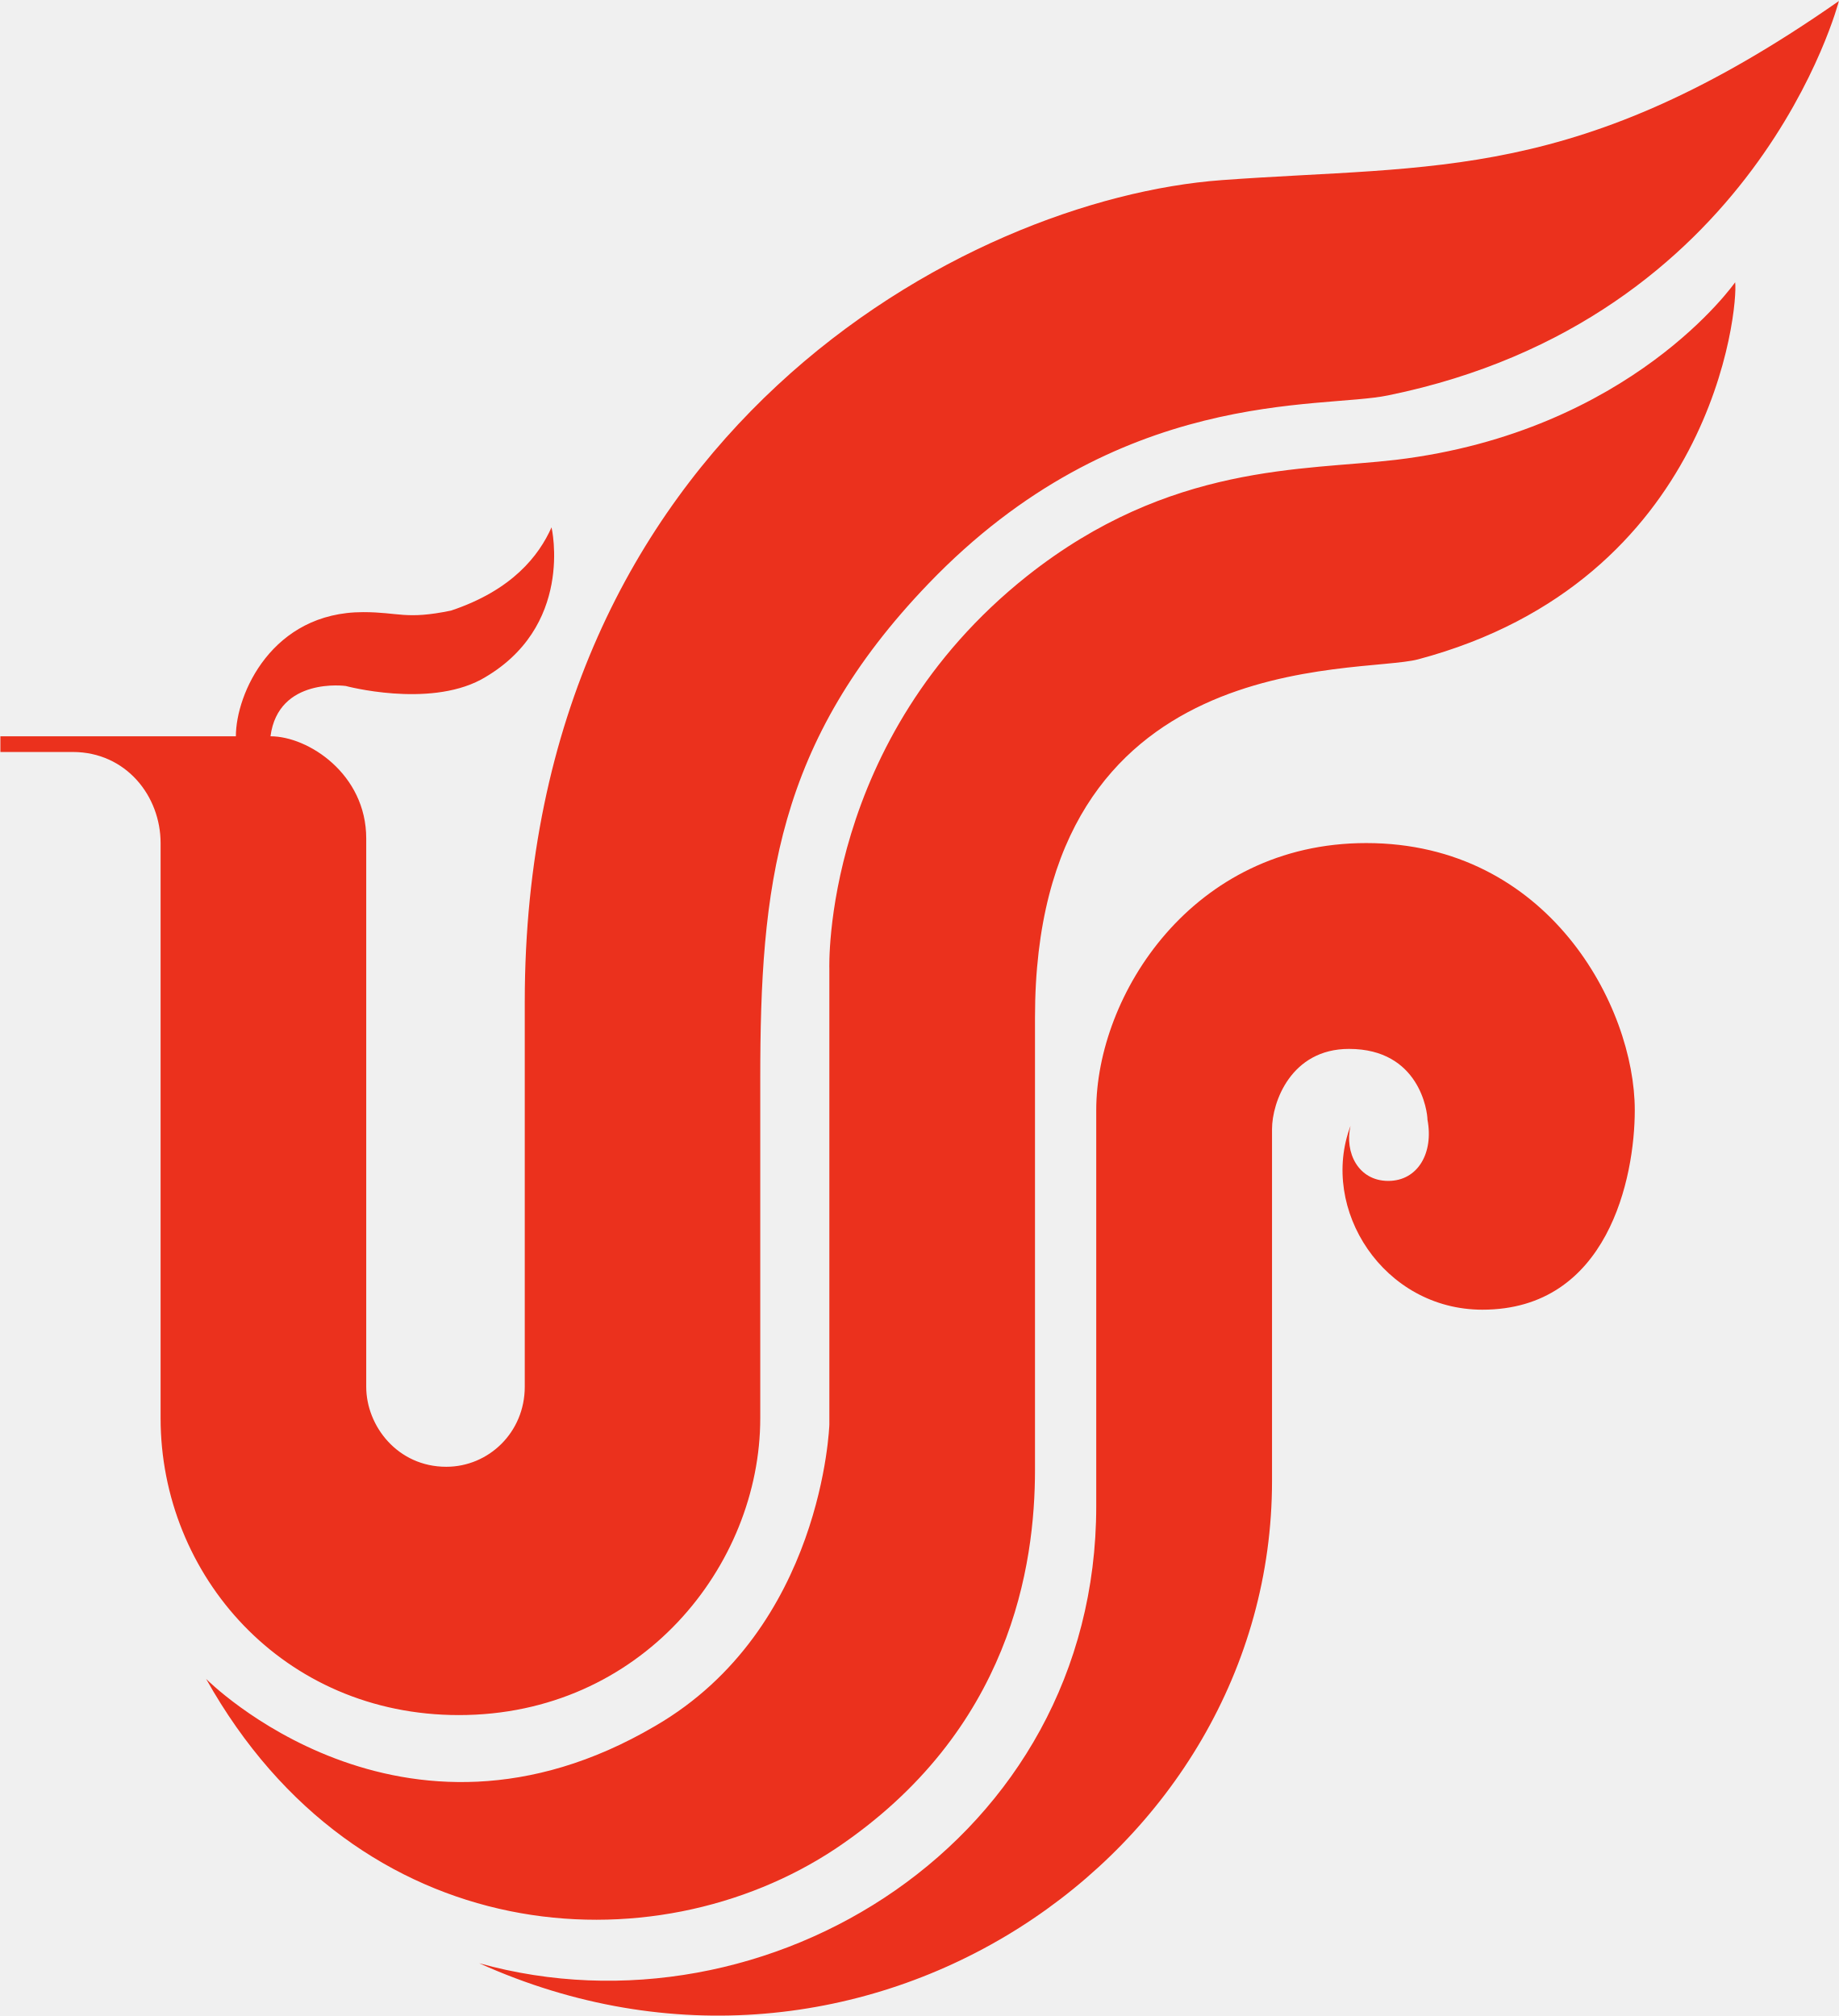
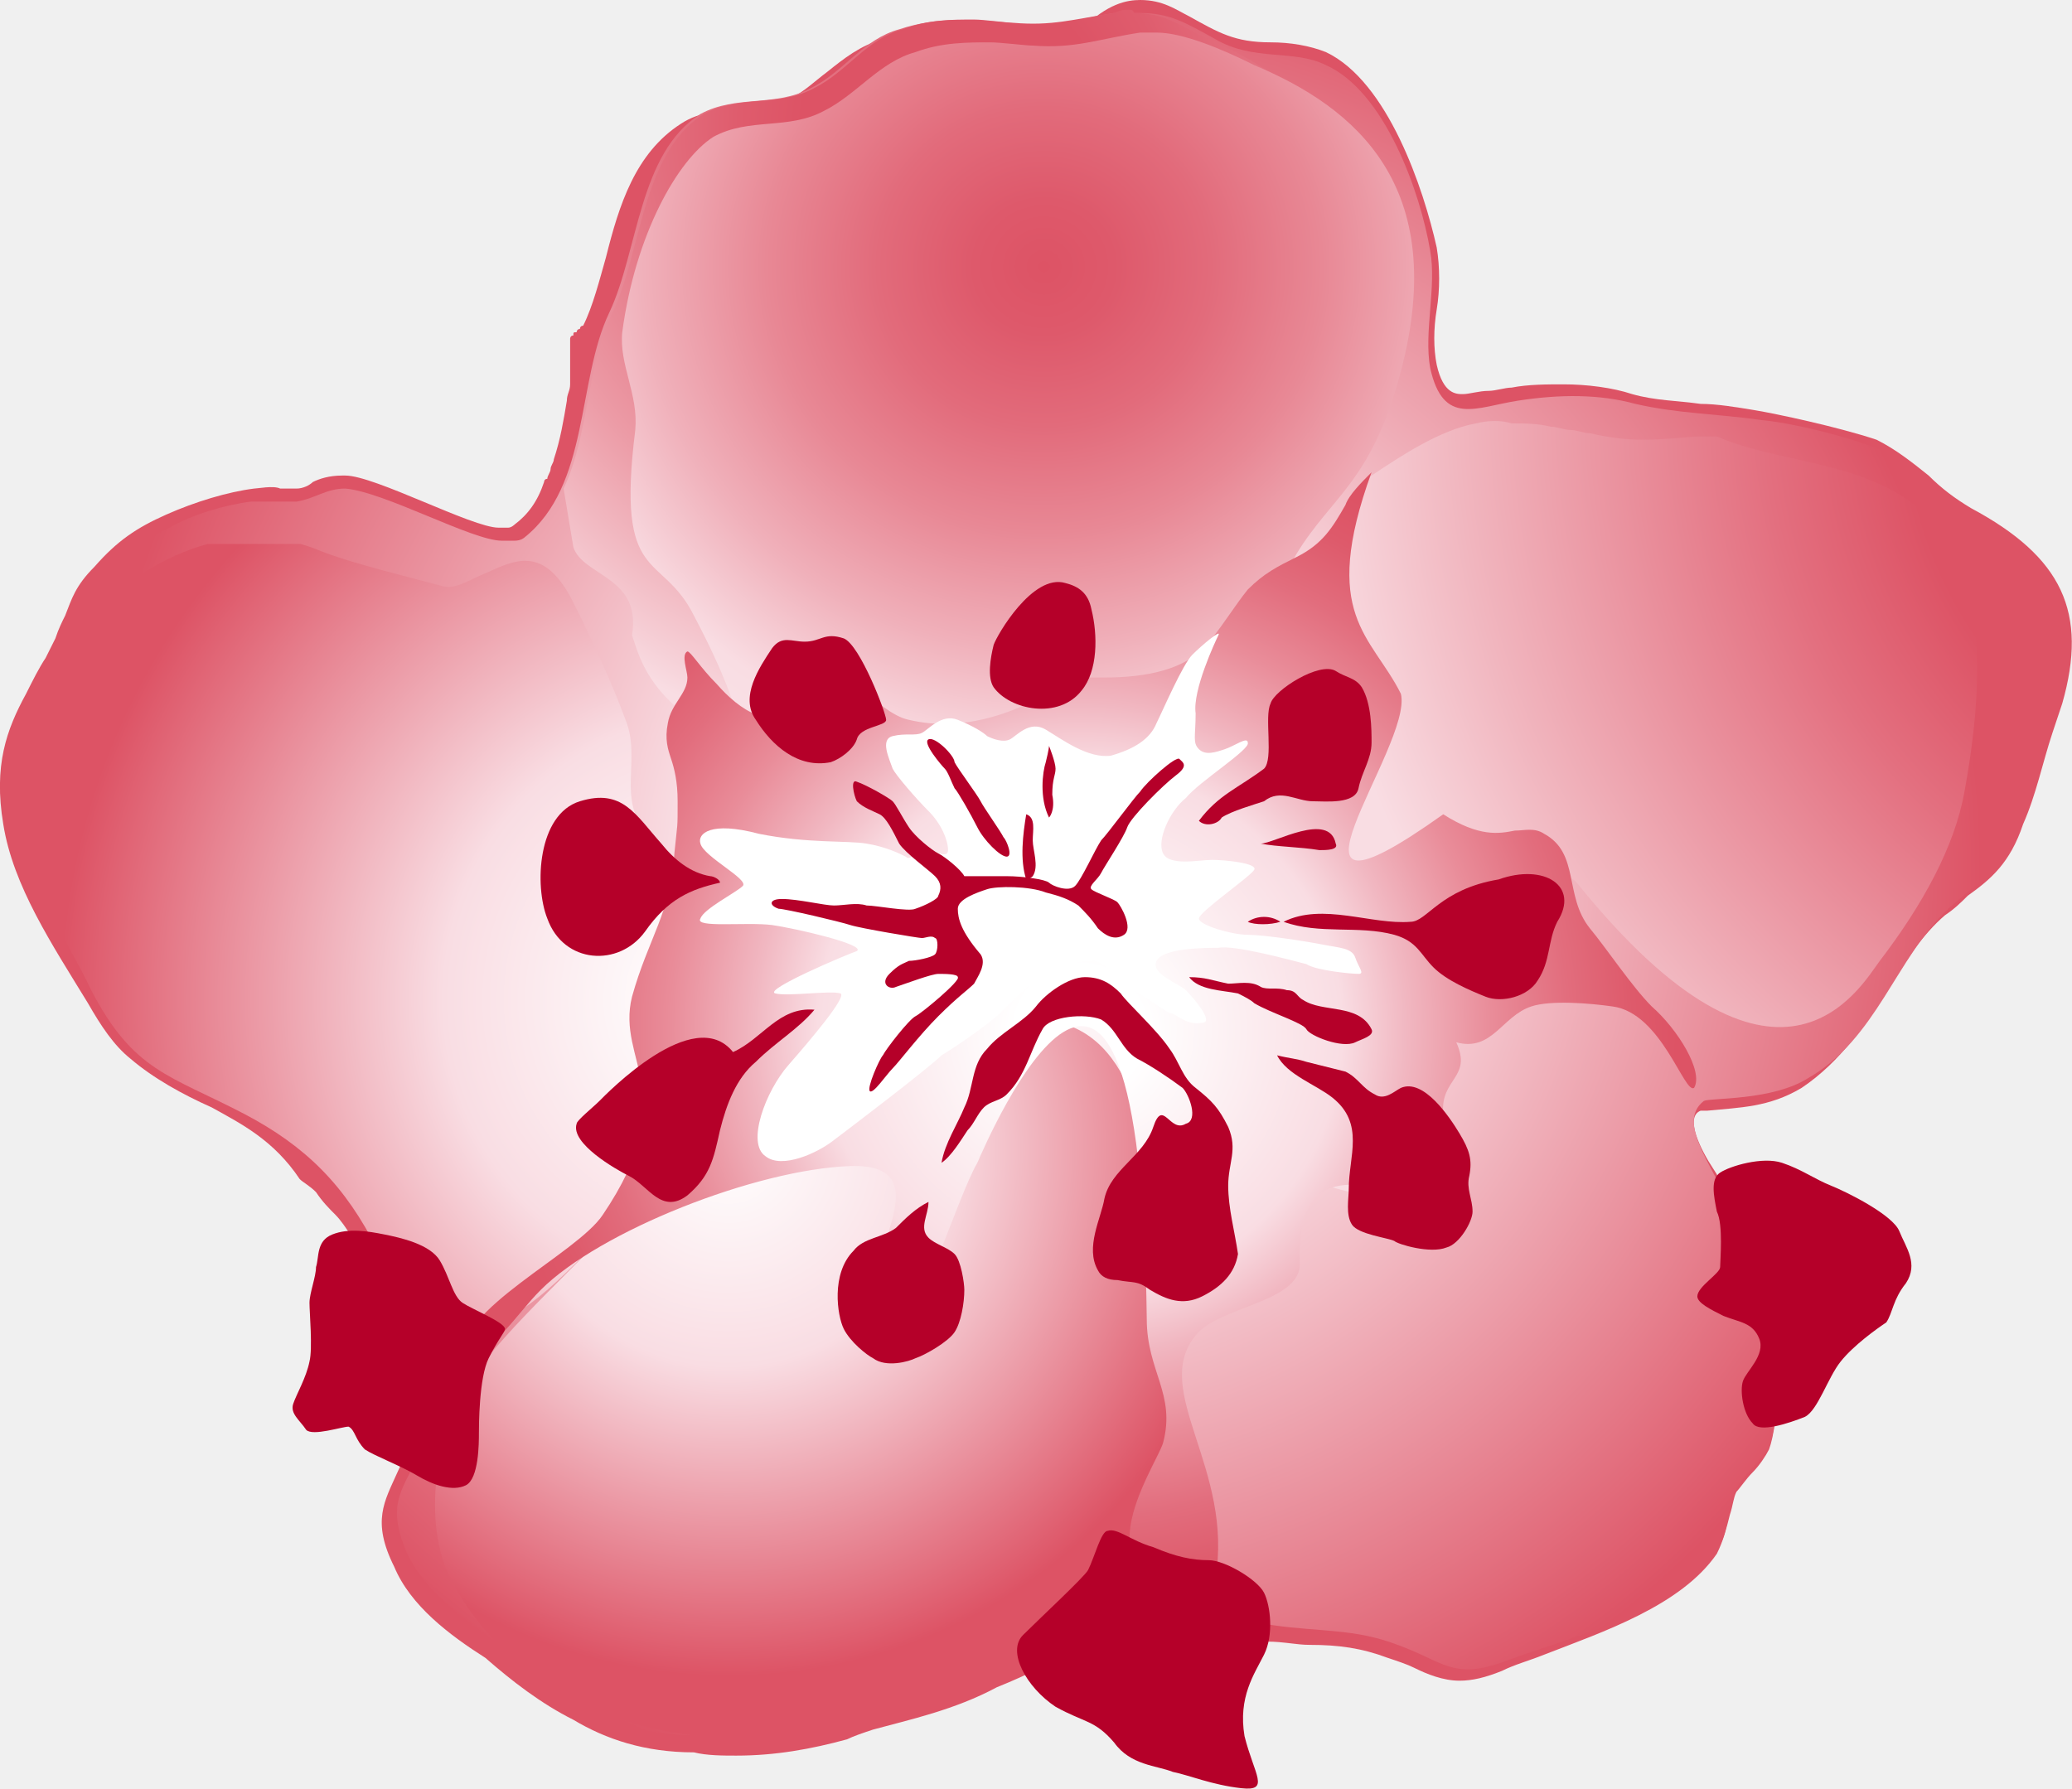
- <svg xmlns="http://www.w3.org/2000/svg" version="1.2" viewBox="0 0 1429 1567" width="1429" height="1567">
-   <defs>
-     <clipPath clipPathUnits="userSpaceOnUse" id="cp1">
-       <path d="m-1320.94-1690.57h14518.12v19734.38h-14518.12z" />
-     </clipPath>
-   </defs>
-   <style>
- 		.s0 { fill: #eb311d } 
- 	</style>
-   <g id="Clip-Path: Page 1" clip-path="url(#cp1)">
-     <g id="Page 1">
-       <path id="Path 281" class="s0" d="m0.3 572.3h183c0-33 28.1-96.5 98.9-96.5 28 0 32.9 6.1 68.3-1.2 47.6-15.9 68.3-42.7 78.1-64.7 0 0 18.3 78.1-54.9 118.4-41.5 22-105 4.9-105 4.9 0 0-52.4-7.3-58.5 39.1 29.3 0 74.4 29.3 74.4 79.4v426.2c0 30.5 24.4 62.2 62.2 62.2 33 0 61-26.8 61-62.2v-299.2c0-440.9 342.8-624.1 541.7-638.7 165.9-12.2 276.9 2.4 479.5-139.2 0 0-63.5 247.9-350.2 306.5-52.4 11-209.8-7.3-357.4 146.5-118.4 123.4-130.6 235.7-130.6 384.7v263.8c0 114.8-92.7 230.8-234.2 230.8-136.7 0-231.8-108.7-231.8-230.8v-447c0-36.6-26.9-70.8-68.3-70.8h-56.2m159.9 720.5c0 0 151.2 152.7 348.9 36.6 130.5-75.7 135.4-234.4 135.4-234.4v-354.2c0 0-6.1-178.3 153.7-305.3 111-87.9 214.7-81.8 286.7-90.3 183-22 263.5-138 263.5-138 2.5 19.5-17 232-246.4 293.1-46.4 12.2-297.7-12.3-297.7 278.4v351.7c0 73.3-18.3 202.7-154.9 294.3-141.5 94-370.9 79.4-489.2-131.9zm212.2 221c223.3 62.3 479.5-95.2 479.5-355.3v-307.8c0-89.1 74.4-207.6 209.8-207.6 141.6 0 208.7 127 208.7 207.6 0 52.5-20.8 155.1-118.4 155.1-76.8 0-126.9-78.1-102.5-142.9-4.8 20.8 6.1 42.8 29.3 42.8 23.2 0 35.4-22 30.5-47.6 0-6.1-6.1-55-61-55-45.1 0-59.8 41.5-59.8 62.3v273.5c0 291.9-318.4 509.3-616.1 374.9z" />
-     </g>
+ <svg xmlns="http://www.w3.org/2000/svg" xmlns:xlink="http://www.w3.org/1999/xlink" version="1.1" id="Layer_1" x="0px" y="0px" viewBox="0 0 63.6 54.9" style="enable-background:new 0 0 63.6 54.9;" xml:space="preserve">
+   <style type="text/css">
+   .st0{fill-rule:evenodd;clip-rule:evenodd;fill:#DD5365;}
+ 	.st1{clip-path:url(#SVGID_2_);fill:url(#SVGID_3_);}
+ 	.st2{clip-path:url(#SVGID_5_);fill:url(#SVGID_6_);}
+ 	.st3{clip-path:url(#SVGID_8_);fill:url(#SVGID_9_);}
+ 	.st4{clip-path:url(#SVGID_11_);fill:url(#SVGID_12_);}
+ 	.st5{clip-path:url(#SVGID_14_);fill:url(#SVGID_15_);}
+ 	.st6{clip-path:url(#SVGID_17_);fill:url(#SVGID_18_);}
+ 	.st7{clip-path:url(#SVGID_20_);fill:url(#SVGID_21_);}
+ 	.st8{fill-rule:evenodd;clip-rule:evenodd;fill:#FFFFFF;}
+ 	.st9{fill-rule:evenodd;clip-rule:evenodd;fill:#B50029;}
+  </style>
+   <g>
+     <path class="st0" d="M35,0c0.7,0,1.1,0.3,1.5,0.5C37.4,1,37.9,1.3,39,1.3c0.6,0,1.2,0.1,1.7,0.3c1.9,0.9,3,4.2,3.4,6   c0.1,0.6,0.1,1.3,0,1.9c-0.1,0.6-0.1,1.2,0,1.7c0.2,0.9,0.6,0.9,0.8,0.9h0c0.2,0,0.5-0.1,0.8-0.1c0.2,0,0.5-0.1,0.7-0.1   c0.5-0.1,1.1-0.1,1.6-0.1c0.7,0,1.5,0.1,2.1,0.3c0.7,0.2,1.4,0.2,2.1,0.3c0.5,0,1.1,0.1,1.7,0.2c0.6,0.1,2.5,0.5,3.7,0.9   c0.6,0.3,1.1,0.7,1.6,1.1c0.4,0.4,0.8,0.7,1.3,1c2.8,1.5,3.6,3.2,2.8,6c-0.1,0.3-0.2,0.6-0.3,0.9c-0.3,0.9-0.5,1.9-0.9,2.8   c-0.4,1.2-1,1.7-1.7,2.2c-0.2,0.2-0.4,0.4-0.7,0.6c-0.7,0.6-1.2,1.4-1.7,2.2c-0.7,1.1-1.5,2.3-2.7,3.1c-1,0.6-1.9,0.6-2.9,0.7   c-0.1,0-0.1,0-0.2,0c-0.5,0.2,0,1.2,0.4,1.8c0.2,0.3,0.4,0.7,0.6,1.2c0.1,0.3,0.1,0.7,0.1,1.1c0,0.3,0,0.6,0.1,0.8   c0,0.1,0.2,0.2,0.3,0.4c0.3,0.2,0.6,0.5,0.7,0.9c0.3,1.1,0.2,3.4-0.1,4.2c-0.1,0.2-0.3,0.5-0.5,0.7c-0.2,0.2-0.4,0.5-0.5,0.6   c-0.1,0.2-0.1,0.4-0.2,0.7c-0.1,0.4-0.2,0.8-0.4,1.2c-1.1,1.6-3.5,2.4-5.3,3.1c-0.5,0.2-0.9,0.3-1.3,0.5c-0.5,0.2-0.9,0.3-1.3,0.3   c-0.5,0-1-0.2-1.4-0.4c-0.2-0.1-0.5-0.2-0.8-0.3c-0.8-0.3-1.5-0.4-2.4-0.4c-0.4,0-0.8-0.1-1.3-0.1c-0.9-0.1-1.5-0.5-2-0.9   c-0.1,0-0.1-0.1-0.2-0.2h-0.1c-0.8,0-1.4-0.2-1.8-0.5c-0.9,1.3-2.2,2.2-4.2,3c-1.3,0.7-2.7,1-3.8,1.3c-0.3,0.1-0.6,0.2-0.8,0.3   c-1.1,0.3-2.2,0.5-3.4,0.5c-0.4,0-0.9,0-1.3-0.1c-1.5,0-2.7-0.4-3.7-1c-1-0.5-1.9-1.2-2.7-1.9c-1.1-0.7-2.3-1.6-2.8-2.8   c-0.7-1.4-0.3-2,0.1-2.9c0.1-0.2,0.2-0.5,0.4-0.7c0-0.1,0.1-0.1,0.1-0.2c0.8-1.8,1-2.6,1.1-2.9c-0.9-0.3-1.7-1.1-2.4-2.4   c-0.4-0.7-0.8-1.4-1.1-1.7c-0.2-0.2-0.4-0.4-0.6-0.7c-0.2-0.2-0.4-0.3-0.5-0.4C8.4,35,7.4,34.5,6.5,34c-0.9-0.4-1.8-0.9-2.5-1.5   c-0.5-0.4-0.9-1-1.3-1.7c-1.1-1.8-2.3-3.6-2.6-5.5c-0.3-1.8,0.1-2.9,0.7-4c0.2-0.4,0.4-0.8,0.6-1.1c0.1-0.2,0.2-0.4,0.3-0.6   c0.1-0.3,0.2-0.5,0.3-0.7c0.2-0.5,0.3-0.9,0.9-1.5c0.7-0.8,1.3-1.2,2.2-1.6c0.9-0.4,1.9-0.7,2.7-0.8c0.1,0,0.6-0.1,0.8,0   C8.7,15,8.9,15,9,15c0,0,0.1,0,0.1,0c0.2,0,0.4-0.1,0.5-0.2c0.2-0.1,0.5-0.2,0.9-0.2h0.1c0.9,0,3.9,1.6,4.7,1.6c0,0,0.2,0,0.3,0   c0.1,0,0.2-0.1,0.2-0.1c0.4-0.3,0.7-0.7,0.9-1.3c0,0,0-0.1,0.1-0.1l0,0c0-0.1,0.1-0.2,0.1-0.3l0,0c0-0.1,0.1-0.2,0.1-0.3   c0.2-0.6,0.3-1.2,0.4-1.8c0-0.2,0.1-0.3,0.1-0.5l0-0.1l0-0.2c0,0,0-0.2,0-0.2c0,0,0-0.1,0-0.1l0,0c0,0,0-0.1,0-0.1l0-0.1   c0-0.1,0-0.1,0-0.1l0,0c0,0,0-0.1,0-0.1l0,0c0-0.1,0-0.1,0-0.2v0c0-0.1,0-0.1,0-0.1l0,0c0-0.1,0-0.1,0-0.1l0,0c0,0,0-0.1,0.1-0.1   l0,0c0-0.1,0-0.1,0.1-0.1v0c0,0,0-0.1,0.1-0.1l0,0c0,0,0-0.1,0.1-0.1c0.3-0.6,0.5-1.4,0.7-2.1c0.4-1.6,0.9-3.2,2.3-4.1   c0.6-0.4,1.3-0.4,1.9-0.5c0.5,0,1-0.1,1.5-0.3c0.4-0.2,0.7-0.5,1.1-0.8c0.5-0.4,1-0.8,1.7-1c0.1,0,0.1,0,0.2-0.1l0.1,0   c0.1,0,0.1,0,0.2,0l0,0c0.1,0,0.1,0,0.2,0l0.1,0c0.1,0,0.1,0,0.2,0l0.1,0c0.1,0,0.1,0,0.2,0l0.1,0c0.1,0,0.1,0,0.2,0   c0,0,0.1,0,0.1,0c0,0,0.1,0,0.1,0c0,0,0.1,0,0.1,0c0,0,0.1,0,0.1,0h0.1h0.1h0.1h0.1h0.1c0.2,0,0.5,0,0.7,0h0c0.1,0,0.2,0,0.3,0h0   c0.1,0,0.2,0,0.3,0c0.2,0,0.4,0,0.6,0c0.6,0,1.1-0.1,1.7-0.2C34,0.1,34.6,0,35,0">
+   </path>
+     <g>
+       <defs>
+         <path id="SVGID_1_" d="M34.7,0.4c-0.2,0-0.3,0-0.5,0c-1.3,0.2-1.9,0.5-3.2,0.3c-1.1-0.1-2.2-0.2-3.4,0.2     c-1.1,0.3-1.7,1.3-2.7,1.8c-1.1,0.6-2.3,0.2-3.4,0.8c-1.9,1.2-1.9,4.2-2.8,6.1c-1,2.1-0.6,5.3-2.6,6.9c0,0-0.1,0.1-0.3,0.1     c-0.1,0-0.4,0-0.4,0c-0.9,0-3.6-1.5-4.8-1.6c-0.6,0-0.9,0.3-1.5,0.4c-0.3,0-0.5,0-0.7,0c-0.2,0-0.5,0-0.7,0     c-0.8,0.1-1.8,0.4-2.5,0.8c-0.8,0.4-1.4,0.8-2,1.5c-0.8,0.9-0.7,1.2-1.2,2.1c-1,2.1-2,3-1.5,5.5c0.4,2.1,1.8,4.3,3,6.1     c1.4,2.1,4.2,2.4,6.1,4.2c0.7,0.7,1.5,1.4,2.1,2.2c0.5,0.6,2.3,2.4,2.5,3.1c0.1,0.6-0.9,2.9-1.2,3.5c-0.6,1.3-1.2,1.7-0.5,3.3     c0.9,1.9,3.6,3.1,5.2,4.4c2.1,1.8,5.2,1.1,7.7,0.7c2.6-0.4,5-0.8,7.1-2.9c1.1-1.1,1.5-2.2,3.3-1.6c1.3,0.5,1.8,1.4,3.3,1.6     c1.4,0.2,2.5,0.1,3.8,0.6c1.4,0.5,1.7,1.1,3.3,0.5c1.9-0.7,5.2-1.5,6.5-3.4c0.4-0.6,0.3-1.3,0.6-1.9c0.2-0.4,0.9-1,1-1.3     c0.3-0.7,0.4-2.9,0.1-3.9c-0.2-0.6-0.8-0.8-1-1.3c-0.2-0.6,0-1.3-0.2-1.9c-0.5-1.4-1.8-2.8-0.9-3.5c0.2-0.1,2.1,0,3.2-0.7     c2.1-1.2,2.7-3.7,4.3-5.2c1-0.9,1.8-1.3,2.3-2.7c0.4-1.2,0.7-2.4,1.1-3.7c0.8-2.8-0.2-4.3-2.6-5.6c-1.1-0.6-1.8-1.6-2.9-2.1     c-1-0.4-2.6-0.8-3.6-0.9c-1.4-0.2-2.6-0.2-3.9-0.5c-1.1-0.3-2.3-0.3-3.6-0.1c-1.3,0.2-2.3,0.8-2.7-1c-0.2-1.1,0.2-2.5,0-3.6     c-0.3-1.8-1.4-4.9-3.2-5.7c-1-0.5-2.2-0.1-3.4-0.8c-0.9-0.5-1.4-0.8-2.3-0.8H34.7z">
+     </path>
+       </defs>
+       <clipPath id="SVGID_2_">
+         <use href="#SVGID_1_" style="overflow:visible;">
+     </use>
+       </clipPath>
+       <radialGradient id="SVGID_3_" cx="-304.099" cy="312.592" r="1.949" gradientTransform="matrix(14.8959 0 0 -14.8959 4561.636 4683.111)" gradientUnits="userSpaceOnUse">
+         <stop offset="0" style="stop-color:#FFFFFF">
+     </stop>
+         <stop offset="6.748470e-02" style="stop-color:#FFFFFF">
+     </stop>
+         <stop offset="0.38" style="stop-color:#F9DDE3">
+     </stop>
+         <stop offset="1" style="stop-color:#DD5365">
+     </stop>
+       </radialGradient>
+       <rect x="0" y="0.4" class="st1" width="63.8" height="53.4">
+    </rect>
+     </g>
+     <g>
+       <defs>
+         <path id="SVGID_4_" d="M34.7,0.3c-0.2,0-0.3,0-0.5,0.1c-1.3,0.2-1.9,0.4-3.1,0.3c-0.2,0-0.9-0.1-1.2-0.1c-0.7,0-1.4,0-2.2,0.3     c-1.1,0.3-1.7,1.3-2.7,1.8c-1.1,0.6-2.3,0.2-3.4,0.8c-1.9,1.2-1.9,4.2-2.8,6.1c-0.8,1.6-0.7,3.7-1.5,5.4c0.1,0.6,0.2,1.2,0.3,1.8     c0.3,0.9,2.1,0.9,1.8,2.7l0.1,0.3c1.5,4.8,10.1,3.6,12.5,1.7c1.2-1,3.6-1.7,4.6-2.9c0.8-1.1,3.6-1.9,4.2-3.1     c1.1-1.8,2.5-4.2,2.3-5.8c-0.4-5-3.5-7.4-5.8-8.4c-1.1-0.5-1.5-0.9-2.5-0.9C34.8,0.3,34.7,0.3,34.7,0.3">
+     </path>
+       </defs>
+       <clipPath id="SVGID_5_">
+         <use xlink:href="#SVGID_4_" style="overflow:visible;">
+     </use>
+       </clipPath>
+       <radialGradient id="SVGID_6_" cx="-298.615" cy="308.919" r="1.949" gradientTransform="matrix(11.445 0 0 -11.445 3446.949 3539.484)" gradientUnits="userSpaceOnUse">
+         <stop offset="0" style="stop-color:#DD5365">
+     </stop>
+         <stop offset="0.209" style="stop-color:#DD5365">
+     </stop>
+         <stop offset="0.297" style="stop-color:#DF5C6D">
+     </stop>
+         <stop offset="0.439" style="stop-color:#E47483">
+     </stop>
+         <stop offset="0.618" style="stop-color:#EC9BA6">
+     </stop>
+         <stop offset="0.825" style="stop-color:#F6D0D7">
+     </stop>
+         <stop offset="0.871" style="stop-color:#F9DDE3">
+     </stop>
+         <stop offset="1" style="stop-color:#F9DDE3">
+     </stop>
+       </radialGradient>
+       <rect x="17.2" y="0.3" class="st2" width="26" height="24.2">
+    </rect>
+     </g>
+     <g>
+       <defs>
+         <path id="SVGID_7_" d="M35.5,1C35.4,1,35.2,1,35,1c-1.3,0.2-2,0.5-3.3,0.4c-0.2,0-1-0.1-1.3-0.1c-0.7,0-1.5,0-2.3,0.3     c-1.1,0.3-1.8,1.3-2.8,1.8C24.2,4,23,3.6,21.9,4.2c-1.1,0.7-2.4,3-2.8,6c-0.1,1,0.5,1.9,0.4,3c-0.6,4.8,0.8,3.7,1.8,5.7     c1.9,3.6,1.7,4.8,0.8,4.6c1.1,1.3,2,2.9,1.3,4c3.3,0.7,7.5-0.2,9.1-1.4c1.3-1,3.1-2,4.1-3.3c0.9-1.1,2.5-4.6,3.2-5.8     c1.1-1.8,2.3-2.2,3.2-5.6c1.5-5.7-1.4-8.1-4.5-9.4C37.5,1.5,36.3,1,35.5,1C35.6,1,35.6,1,35.5,1">
+     </path>
+       </defs>
+       <clipPath id="SVGID_8_">
+         <use xlink:href="#SVGID_7_" style="overflow:visible;">
+     </use>
+       </clipPath>
+       <radialGradient id="SVGID_9_" cx="-300.975" cy="309.843" r="1.949" gradientTransform="matrix(12.7539 0 0 -12.143 3870.669 3770.641)" gradientUnits="userSpaceOnUse">
+         <stop offset="0" style="stop-color:#DD5365">
+     </stop>
+         <stop offset="8.672770e-02" style="stop-color:#DE596B">
+     </stop>
+         <stop offset="0.206" style="stop-color:#E26B7B">
+     </stop>
+         <stop offset="0.344" style="stop-color:#E88895">
+     </stop>
+         <stop offset="0.495" style="stop-color:#F0B0BA">
+     </stop>
+         <stop offset="0.638" style="stop-color:#F9DDE3">
+     </stop>
+         <stop offset="0.763" style="stop-color:#FAE4E9">
+     </stop>
+         <stop offset="0.949" style="stop-color:#FEF8F9">
+     </stop>
+         <stop offset="1" style="stop-color:#FFFFFF">
+     </stop>
+       </radialGradient>
+       <rect x="18.9" y="1" class="st3" width="25.5" height="27.2">
+    </rect>
+     </g>
+     <g>
+       <defs>
+         <path id="SVGID_10_" d="M30.7,31.3c-2,0.5-5.7,0-7.4,1.3c-1.6,1.1-3,2.6-3.8,4.3c-1.8,2-3.9,3.8-5,5.4c-1.2,1.7-1.5,4.5-0.7,6.1     c2.2,4.4,7.8,5.8,12.1,4.5c4.1-0.9,9.2-2.1,9.8-7.6c0.3-2.7,1.1-5.5,0.1-8.1c-0.7-1.8-0.8-5.9-4.1-5.9     C31.4,31.1,31.1,31.2,30.7,31.3">
+     </path>
+       </defs>
+       <clipPath id="SVGID_11_">
+         <use xlink:href="#SVGID_10_" style="overflow:visible;">
+     </use>
+       </clipPath>
+       <radialGradient id="SVGID_12_" cx="-289.843" cy="299.78" r="1.949" gradientTransform="matrix(8.2809 0 0 -8.2809 2422.517 2517.768)" gradientUnits="userSpaceOnUse">
+         <stop offset="0" style="stop-color:#FFFFFF">
+     </stop>
+         <stop offset="0.411" style="stop-color:#F9DDE3">
+     </stop>
+         <stop offset="1" style="stop-color:#DD5365">
+     </stop>
+       </radialGradient>
+       <rect x="13" y="31.1" class="st4" width="23.7" height="23">
+    </rect>
+     </g>
+     <g>
+       <defs>
+         <path id="SVGID_13_" d="M0.4,24.5c0,2,1.6,4.2,2.4,5.9c1.3,2.5,2.4,2.6,4.7,3.8c1.9,1,3.1,2.2,4.1,4.2c2.8,5.3,5.7,0.4,8.1-1.6     c1.8-1.4,2.9-4.6,2.3-7c-0.3-1.5-1.6-3.8-2.9-4.7l0.8,0.5c-1-1-0.2-2.3-0.7-3.5c-0.4-1.1-1-2.4-1.6-3.6c-0.9-1.8-1.8-1.3-2.7-0.9     c-0.5,0.2-0.9,0.5-1.3,0.4c-1.1-0.3-2.8-0.7-3.8-1.1c-0.7-0.3-1.5-0.4-2.2-0.4C4,16.7,0.5,20.4,0.4,24.5">
+     </path>
+       </defs>
+       <clipPath id="SVGID_14_">
+         <use xlink:href="#SVGID_13_" style="overflow:visible;">
+     </use>
+       </clipPath>
+       <radialGradient id="SVGID_15_" cx="-296.842" cy="306.019" r="1.949" gradientTransform="matrix(10.5286 0 0 -10.5286 3147.753 3252.651)" gradientUnits="userSpaceOnUse">
+         <stop offset="0" style="stop-color:#FFFFFF">
+     </stop>
+         <stop offset="6.748470e-02" style="stop-color:#FFFFFF">
+     </stop>
+         <stop offset="0.429" style="stop-color:#F9DDE3">
+     </stop>
+         <stop offset="1" style="stop-color:#DD5365">
+     </stop>
+       </radialGradient>
+       <rect x="0.4" y="16.7" class="st5" width="22.3" height="27">
+    </rect>
+     </g>
+     <g>
+       <defs>
+         <path id="SVGID_16_" d="M45.3,13c-1.1,0.2-2.3,1-3.2,1.6c-0.9,0.7-1.5,2.5-2.4,3.1c-2.1,1-2.2,1.5-3.3,3.3     c-0.9,1.5-2.1,3.6-3.1,5.3c0,0.6,0,1.3,0.2,1.9c0.2,1,1.4,2.7,1.3,3.6l0.1-0.4c1,5.2,11.6,6.8,9.7,4.3c-5.1-6.6,2.8-9.8,3.8-8.6     c6.2,7.7,8.7,3.2,9.3,2.4c1.3-1.7,2.3-3.5,2.6-5.2c2-10.9-4.2-9.4-7.6-10.9c-0.2,0-0.4,0-0.6,0c-1.3,0.1-2,0.2-3.3-0.1     c-0.2,0-0.4-0.1-0.6-0.1c-0.2,0-0.4-0.1-0.6-0.1c-0.4-0.1-0.8-0.1-1.2-0.1C46.1,12.9,45.7,12.9,45.3,13">
+     </path>
+       </defs>
+       <clipPath id="SVGID_17_">
+         <use xlink:href="#SVGID_16_" style="overflow:visible;">
+     </use>
+       </clipPath>
+       <radialGradient id="SVGID_18_" cx="-308.727" cy="317.524" r="1.949" gradientTransform="matrix(21.2346 0 0 -21.2346 6627.02 6754.765)" gradientUnits="userSpaceOnUse">
+         <stop offset="0" style="stop-color:#DD5365">
+     </stop>
+         <stop offset="0.307" style="stop-color:#DD5365">
+     </stop>
+         <stop offset="0.413" style="stop-color:#E36F7F">
+     </stop>
+         <stop offset="0.642" style="stop-color:#F1B6BF">
+     </stop>
+         <stop offset="0.761" style="stop-color:#F9DDE3">
+     </stop>
+         <stop offset="1" style="stop-color:#F9DDE3">
+     </stop>
+       </radialGradient>
+       <rect x="33.4" y="12.9" class="st6" width="28.9" height="25.3">
+    </rect>
+     </g>
+     <g>
+       <defs>
+         <path id="SVGID_19_" d="M44.3,34.7C44.3,34.7,44.3,34.7,44.3,34.7C44.3,34.7,44.3,34.7,44.3,34.7C44.3,34.7,44.3,34.7,44.3,34.7      M42.1,14.5c-0.3,0.3-0.7,0.7-0.8,1c-0.4,0.7-0.7,1.2-1.5,1.6c-0.6,0.3-1,0.5-1.5,1c-0.4,0.5-0.7,1-1.1,1.5     c-0.7,1-2.1,1.2-3.3,1.2c-0.3,0-0.6,0-0.9,0c-1.7,1.1-3.4,1.7-5.1,1.3c-1-0.2-2.2-2-3.2-1.9c-0.9,0.1,0.5,0.6-0.2,1.4     c-0.8,0.9-1.8,0.2-2.5-0.6c-0.5-0.5-0.8-1-0.9-1c-0.2,0.1,0,0.6,0,0.8c0,0.5-0.5,0.8-0.6,1.4c-0.1,0.5,0,0.8,0.1,1.1     c0.1,0.3,0.2,0.7,0.2,1.3c0,0.9,0,0.6-0.1,1.6c-0.1,1.8-0.8,2.6-1.3,4.4c-0.5,2,1.6,3-0.9,6.7c-0.8,1.2-4.5,2.9-4.3,4.4     c1-0.2,1.6-1.3,2.4-2.1c1.8-1.8,6.6-3.7,9.5-3.8c3-0.1,0.1,3.2,1,3.8c0.8,0.6-0.8,2.4,0.1,1.9c0.9-0.5,2.2-4.8,2.8-5.8     c0.3-0.7,5-11.6,5.2,4.8c0,1.6,0.9,2.3,0.5,3.8c-0.2,0.7-3,4.7,1.6,4.2c0.6-3.4-2-5.8-0.6-7.5c0.7-0.9,3.2-1,3.2-2.2     c-0.1-2.5,1.1-2.5,2.2-2.4c0.7,0,1.3,0.1,1.6-0.5c0.4-0.9,0.6-1.2,0.7-1.3c0,0-0.1-0.1-0.1-0.4c-0.1-1.1,0.9-1.1,0.4-2.2     c1.1,0.3,1.4-0.8,2.3-1.1c0.6-0.2,1.8-0.1,2.5,0c1.5,0.2,2.2,2.7,2.5,2.5c0.3-0.5-0.5-1.8-1.3-2.5c-0.6-0.6-1.4-1.8-1.9-2.4     c-0.8-1-0.3-2.3-1.4-2.9c-0.3-0.2-0.6-0.1-0.9-0.1c-0.5,0.1-1.1,0.2-2.2-0.5c-5.9,4.2-0.9-2.1-1.3-3.7     C42.1,19.5,40.5,18.9,42.1,14.5C42.2,14.5,42.2,14.5,42.1,14.5C42.1,14.5,42.1,14.5,42.1,14.5">
+     </path>
+       </defs>
+       <clipPath id="SVGID_20_">
+         <use xlink:href="#SVGID_19_" style="overflow:visible;">
+     </use>
+       </clipPath>
+       <radialGradient id="SVGID_21_" cx="-297.536" cy="306.973" r="1.948" gradientTransform="matrix(11.0281 0 0 -11.0281 3314.406 3416.963)" gradientUnits="userSpaceOnUse">
+         <stop offset="0" style="stop-color:#FFFFFF">
+     </stop>
+         <stop offset="9.202450e-02" style="stop-color:#FFFFFF">
+     </stop>
+         <stop offset="0.374" style="stop-color:#F9DDE3">
+     </stop>
+         <stop offset="0.466" style="stop-color:#F1B7C1">
+     </stop>
+         <stop offset="0.587" style="stop-color:#E98C99">
+     </stop>
+         <stop offset="0.697" style="stop-color:#E26D7D">
+     </stop>
+         <stop offset="0.789" style="stop-color:#DE5A6B">
+     </stop>
+         <stop offset="0.853" style="stop-color:#DD5365">
+     </stop>
+         <stop offset="1" style="stop-color:#DD5365">
+     </stop>
+       </radialGradient>
+       <rect x="14.2" y="14.5" class="st7" width="38" height="34.6">
+    </rect>
+     </g>
+     <path class="st8" d="M23.5,35.5c-0.6-0.4,0-2,0.7-2.8c0.7-0.8,1.8-2.1,1.6-2.2c-0.3-0.1-1.6,0.1-2,0c-0.4-0.1,2.2-1.2,2.5-1.3   c0.3-0.2-1.9-0.7-2.6-0.8c-0.8-0.1-2.4,0.1-2.2-0.2c0.1-0.3,1.1-0.8,1.3-1c0.2-0.2-1.2-0.9-1.3-1.3c-0.1-0.3,0.3-0.7,1.8-0.3   c1.5,0.3,2.7,0.2,3.3,0.3c0.6,0.1,1,0.3,1.2,0.4c0.2,0.2,0.4-0.4,0.6-0.3c0.2,0.1,0.7,0.4,0.7,0.1c0-0.3-0.2-0.8-0.6-1.2   c-0.4-0.4-1-1.1-1.1-1.3c-0.1-0.3-0.4-0.9,0-1c0.4-0.1,0.7,0,0.9-0.1c0.2-0.1,0.6-0.6,1.1-0.4c0.5,0.2,0.8,0.4,0.9,0.5   c0.2,0.1,0.5,0.2,0.7,0.1c0.2-0.1,0.6-0.6,1.1-0.3c0.5,0.3,1.3,0.9,2,0.8c0.7-0.2,1.2-0.5,1.4-1c0.2-0.4,0.8-1.8,1.1-2.1   c0.3-0.3,0.9-0.8,0.8-0.6c-0.1,0.2-0.8,1.7-0.7,2.4c0,0.7-0.1,0.9,0.1,1.1c0.2,0.2,0.5,0.1,0.8,0c0.3-0.1,0.7-0.4,0.7-0.2   c0.1,0.2-1.5,1.2-1.9,1.7c-0.5,0.4-0.9,1.3-0.7,1.7c0.2,0.4,1.1,0.2,1.5,0.2c0.4,0,1.4,0.1,1.3,0.3c-0.1,0.2-1.7,1.3-1.7,1.5   c0,0.2,1,0.5,1.5,0.5c0.5,0,1.8,0.2,2.3,0.3c0.5,0.1,0.9,0.1,1,0.4c0.1,0.3,0.3,0.5,0.1,0.5c-0.2,0-1.3-0.1-1.6-0.3   c-0.4-0.1-2.2-0.6-2.7-0.5c-0.4,0-1.7,0-1.9,0.4c-0.2,0.4,0.7,0.7,0.9,0.9c0.2,0.2,0.9,1,0.5,1c-0.5,0.1-0.8-0.3-1-0.3   c-0.2-0.1-0.9-0.6-1.1-0.7c-0.2-0.1-1-1-1.3-0.9c-0.4,0-1.2,0.2-1.6,0.5c-0.4,0.3-0.9,0.8-1.2,1.1c-0.3,0.3-1.3,1-1.8,1.3   c-0.4,0.4-2.9,2.3-3.3,2.6C25.1,35.4,24,35.9,23.5,35.5">
+   </path>
+     <path class="st9" d="M30.5,21.1c-0.2-0.3-0.1-0.9,0-1.3c0.1-0.3,1.2-2.2,2.2-1.9c0.4,0.1,0.7,0.3,0.8,0.8c0.2,0.8,0.2,1.9-0.3,2.5   C32.5,22.1,31,21.8,30.5,21.1">
+   </path>
+     <path class="st9" d="M25.5,23.4c0.3-0.1,0.7-0.4,0.8-0.7c0.1-0.4,0.9-0.4,0.9-0.6c0-0.2-0.8-2.3-1.3-2.5c-0.6-0.2-0.7,0.1-1.2,0.1   c-0.4,0-0.7-0.2-1,0.2c-0.4,0.6-1,1.5-0.5,2.2C23.7,22.9,24.5,23.6,25.5,23.4">
+   </path>
+     <path class="st9" d="M37.5,25.1c-0.1,0.2-0.5,0.3-0.7,0.1c0.6-0.8,1.2-1,2-1.6c0.3-0.3,0-1.6,0.2-2c0.1-0.4,1.5-1.3,2-1   c0.3,0.2,0.6,0.2,0.8,0.5c0.3,0.5,0.3,1.3,0.3,1.7c0,0.5-0.3,0.9-0.4,1.4c-0.1,0.5-1,0.4-1.4,0.4c-0.5,0-1-0.4-1.5,0   C38.5,24.7,37.8,24.9,37.5,25.1">
+   </path>
+     <path class="st9" d="M31.7,26.9c0.2-0.3,0-0.8,0-1.1c0-0.3,0.1-0.7-0.2-0.8c-0.1,0.6-0.2,1.4,0,2C31.6,27,31.7,26.9,31.7,26.9">
+   </path>
+     <path class="st9" d="M19.8,28.6c0.7-1,1.4-1.3,2.3-1.5c0-0.1-0.2-0.2-0.3-0.2c-0.6-0.1-1.1-0.5-1.5-1c-0.8-0.9-1.2-1.7-2.5-1.3   c-1.3,0.4-1.4,2.6-1,3.6C17.3,29.6,19,29.7,19.8,28.6">
+   </path>
+     <path class="st9" d="M46,27c1.4-0.5,2.5,0.2,1.8,1.3c-0.3,0.6-0.2,1.2-0.6,1.8c-0.3,0.5-1.1,0.7-1.6,0.5c-0.5-0.2-1.2-0.5-1.6-0.9   c-0.4-0.4-0.5-0.8-1.2-1c-1.1-0.3-2.3,0-3.4-0.4c1.2-0.6,2.7,0.1,3.9,0C43.8,28.3,44.2,27.3,46,27">
+   </path>
+     <path class="st9" d="M39.3,28.3c-0.3-0.2-0.7-0.2-1,0C38.5,28.4,39,28.4,39.3,28.3">
+   </path>
+     <path class="st9" d="M22.5,32.3c-1.2-1.5-3.9,1.3-4.1,1.5c-0.2,0.2-0.7,0.6-0.7,0.7c-0.2,0.6,1.2,1.4,1.6,1.6   c0.6,0.3,1,1.2,1.8,0.6c0.7-0.6,0.8-1.1,1-2c0.2-0.8,0.5-1.6,1.1-2.1c0.6-0.6,1.3-1,1.8-1.6C23.9,30.9,23.4,31.9,22.5,32.3">
+   </path>
+     <path class="st9" d="M41,25.9c-0.2-1-1.9,0-2.3,0c0.5,0.1,1.2,0.1,1.8,0.2C40.7,26.1,41.1,26.1,41,25.9">
+   </path>
+     <path class="st9" d="M33.8,31.3c0.5,0.3,0.6,0.9,1.1,1.2c0.4,0.2,1,0.6,1.4,0.9c0.2,0.2,0.5,1,0.1,1.1c-0.5,0.3-0.7-0.8-1,0.1   c-0.3,0.9-1.3,1.3-1.5,2.2c-0.1,0.6-0.6,1.5-0.2,2.2c0.1,0.2,0.3,0.3,0.6,0.3c0.5,0.1,0.6,0,1,0.3c0.5,0.3,1,0.5,1.6,0.2   c0.6-0.3,1-0.7,1.1-1.3c-0.1-0.7-0.3-1.4-0.3-2.1c0-0.7,0.3-1.1,0-1.8c-0.3-0.6-0.5-0.8-1-1.2c-0.4-0.3-0.5-0.8-0.8-1.2   c-0.4-0.6-1.3-1.4-1.5-1.7c-0.3-0.3-0.6-0.5-1.1-0.5c-0.5,0-1.2,0.5-1.5,0.9c-0.4,0.5-1.1,0.8-1.5,1.3c-0.5,0.5-0.4,1.2-0.7,1.8   c-0.2,0.5-0.6,1.1-0.7,1.7c0.3-0.2,0.6-0.7,0.8-1c0.2-0.2,0.3-0.5,0.5-0.7c0.2-0.2,0.5-0.2,0.7-0.4c0.6-0.6,0.7-1.3,1.1-2   C32.2,31.2,33.3,31.1,33.8,31.3">
+   </path>
+     <path class="st9" d="M45.2,37.2c0-0.4-0.2-0.7-0.1-1.1c0.1-0.5,0-0.8-0.3-1.3c-0.3-0.5-1.1-1.7-1.8-1.4c-0.2,0.1-0.5,0.4-0.8,0.2   c-0.4-0.2-0.5-0.5-0.9-0.7c-0.4-0.1-0.8-0.2-1.2-0.3c-0.3-0.1-0.5-0.1-0.9-0.2c0.3,0.6,1.2,0.9,1.7,1.3c1,0.8,0.5,1.8,0.5,2.8   c0,0.3-0.1,0.8,0.1,1.1c0.2,0.3,1.1,0.4,1.3,0.5c0.1,0.1,1.1,0.4,1.6,0.2C44.8,38.2,45.2,37.5,45.2,37.2">
+   </path>
+     <path class="st9" d="M34,47c0.3-0.1,0.7,0.3,1.4,0.5c0.7,0.3,1.2,0.4,1.7,0.4c0.5,0,1.5,0.6,1.7,1c0.2,0.4,0.3,1.3,0,1.9   c-0.3,0.6-0.8,1.3-0.6,2.5c0.3,1.2,0.8,1.7-0.1,1.6c-0.9-0.1-1.6-0.4-2.1-0.5c-0.5-0.2-1.3-0.2-1.8-0.9c-0.6-0.7-0.9-0.6-1.8-1.1   c-0.9-0.6-1.5-1.7-1-2.2c0.5-0.5,1.9-1.8,2-2C33.6,47.8,33.8,47,34,47">
+   </path>
+     <path class="st9" d="M52.1,39.8c0-0.3,0.7-0.7,0.7-0.9c0-0.2,0.1-1.3-0.1-1.7c-0.1-0.5-0.2-1,0.1-1.2c0.3-0.2,1.3-0.5,1.9-0.3   c0.6,0.2,1,0.5,1.5,0.7c0.5,0.2,1.9,0.9,2.1,1.4c0.2,0.5,0.6,1,0.2,1.6c-0.4,0.5-0.4,0.9-0.6,1.2c-0.3,0.2-1,0.7-1.4,1.2   c-0.4,0.5-0.7,1.5-1.1,1.7c-0.5,0.2-1.4,0.5-1.6,0.2c-0.3-0.3-0.4-1-0.3-1.3c0.1-0.3,0.7-0.8,0.5-1.3c-0.2-0.5-0.6-0.5-1.1-0.7   C52.5,40.2,52.1,40,52.1,39.8">
+   </path>
+     <path class="st9" d="M9.4,43.9c-0.2-0.3-0.5-0.5-0.4-0.8c0.1-0.3,0.4-0.8,0.5-1.3c0.1-0.4,0-1.5,0-1.8c0-0.3,0.2-0.8,0.2-1.1   c0.1-0.3,0-0.8,0.5-1c0.5-0.2,1.1-0.1,1.6,0c0.5,0.1,1.4,0.3,1.7,0.8c0.3,0.5,0.4,1.1,0.7,1.3c0.3,0.2,1.3,0.6,1.3,0.8   c0,0.1-0.2,0.3-0.5,0.9c-0.3,0.6-0.3,2.1-0.3,2.3c0,0.3,0,1.4-0.4,1.6c-0.4,0.2-1,0-1.5-0.3c-0.5-0.3-1.3-0.6-1.6-0.8   c-0.3-0.3-0.3-0.6-0.5-0.7C10.5,43.8,9.6,44.1,9.4,43.9">
+   </path>
+     <path class="st9" d="M29.3,38.5c0.2,0.2,0.3,0.9,0.3,1.1c0,0.4-0.1,1-0.3,1.3c-0.2,0.3-0.9,0.7-1.2,0.8c-0.2,0.1-0.9,0.3-1.3,0   c-0.2-0.1-0.7-0.5-0.9-0.9c-0.2-0.4-0.4-1.7,0.3-2.4c0.3-0.4,0.9-0.4,1.3-0.7c0.3-0.3,0.6-0.6,1-0.8c0,0.4-0.3,0.8,0,1.1   C28.7,38.2,29.1,38.3,29.3,38.5">
+   </path>
+     <path class="st9" d="M37.7,30.2C37.2,30.1,37,30,36.5,30c0.3,0.4,1,0.4,1.5,0.5c0.2,0.1,0.4,0.2,0.5,0.3c0.5,0.3,1.5,0.6,1.6,0.8   c0.1,0.2,1.1,0.6,1.5,0.4c0.2-0.1,0.6-0.2,0.5-0.4c-0.4-0.8-1.5-0.5-2.1-0.9c-0.2-0.1-0.2-0.3-0.5-0.3c-0.3-0.1-0.6,0-0.8-0.1   C38.4,30.1,38,30.2,37.7,30.2">
+   </path>
+     <path class="st9" d="M32.2,22.9c0,0,0,0.1-0.1,0.5c-0.1,0.3-0.2,1.1,0.1,1.7c0,0,0.2-0.2,0.1-0.7c0-0.5,0.1-0.6,0.1-0.8   C32.4,23.4,32.2,22.9,32.2,22.9">
+   </path>
+     <path class="st9" d="M30.1,29.3c0.2,0.3-0.1,0.7-0.2,0.9c-0.2,0.2-0.5,0.4-1.1,1c-0.6,0.6-1.2,1.4-1.4,1.6   c-0.2,0.2-0.6,0.8-0.7,0.7c-0.1-0.1,0.3-1,0.4-1.1c0.1-0.2,0.8-1.1,1-1.2c0.2-0.1,1.4-1.1,1.3-1.2c0-0.1-0.4-0.1-0.6-0.1   c-0.2,0-1,0.3-1.3,0.4c-0.2,0.1-0.5-0.1-0.2-0.4c0.3-0.3,0.4-0.3,0.6-0.4c0.2,0,0.7-0.1,0.8-0.2c0.1-0.1,0.1-0.5,0-0.5   c-0.1-0.1-0.3,0-0.4,0c-0.1,0-1.9-0.3-2.2-0.4c-0.3-0.1-2-0.5-2.2-0.5c-0.3-0.1-0.3-0.3,0.1-0.3c0.5,0,1.3,0.2,1.6,0.2   c0.3,0,0.7-0.1,1,0c0.3,0,1.3,0.2,1.5,0.1c0.3-0.1,0.7-0.3,0.7-0.4c0.1-0.2,0.1-0.4-0.1-0.6c-0.2-0.2-0.9-0.7-1.1-1   c-0.2-0.4-0.4-0.8-0.6-0.9c-0.2-0.1-0.5-0.2-0.7-0.4c-0.1-0.2-0.2-0.7,0-0.6c0.3,0.1,1,0.5,1.1,0.6c0.1,0.1,0.3,0.5,0.5,0.8   c0.2,0.3,0.7,0.7,0.9,0.8c0.2,0.1,0.7,0.5,0.8,0.7c0.7,0,0.8,0,1.3,0c0.5,0,1.2,0.1,1.3,0.2c0.1,0.1,0.6,0.3,0.8,0.1   c0.2-0.2,0.6-1.1,0.8-1.4c0.2-0.2,1-1.3,1.2-1.5c0.2-0.3,1.1-1.1,1.2-1c0.1,0.1,0.3,0.2-0.1,0.5c-0.4,0.3-1.4,1.3-1.5,1.6   c-0.1,0.3-0.7,1.2-0.8,1.4c-0.1,0.2-0.4,0.4-0.3,0.5c0.1,0.1,0.7,0.3,0.8,0.4c0.1,0.1,0.5,0.8,0.2,1c-0.3,0.2-0.6,0-0.8-0.2   c-0.2-0.3-0.4-0.5-0.6-0.7c-0.3-0.2-0.6-0.3-1-0.4c-0.5-0.2-1.5-0.2-1.8-0.1c-0.3,0.1-0.9,0.3-0.9,0.6   C29.4,28.2,29.5,28.6,30.1,29.3">
+   </path>
+     <path class="st9" d="M30.9,26.3c-0.2,0-0.7-0.5-0.9-0.9c-0.2-0.4-0.6-1.1-0.7-1.2c-0.1-0.2-0.2-0.5-0.3-0.6   c-0.1-0.1-0.7-0.8-0.5-0.9c0.2-0.1,0.8,0.5,0.8,0.7c0.1,0.2,0.7,1,0.8,1.2c0.1,0.2,0.6,0.9,0.7,1.1C30.9,25.8,31.1,26.3,30.9,26.3">
+   </path>
  </g>
</svg>
